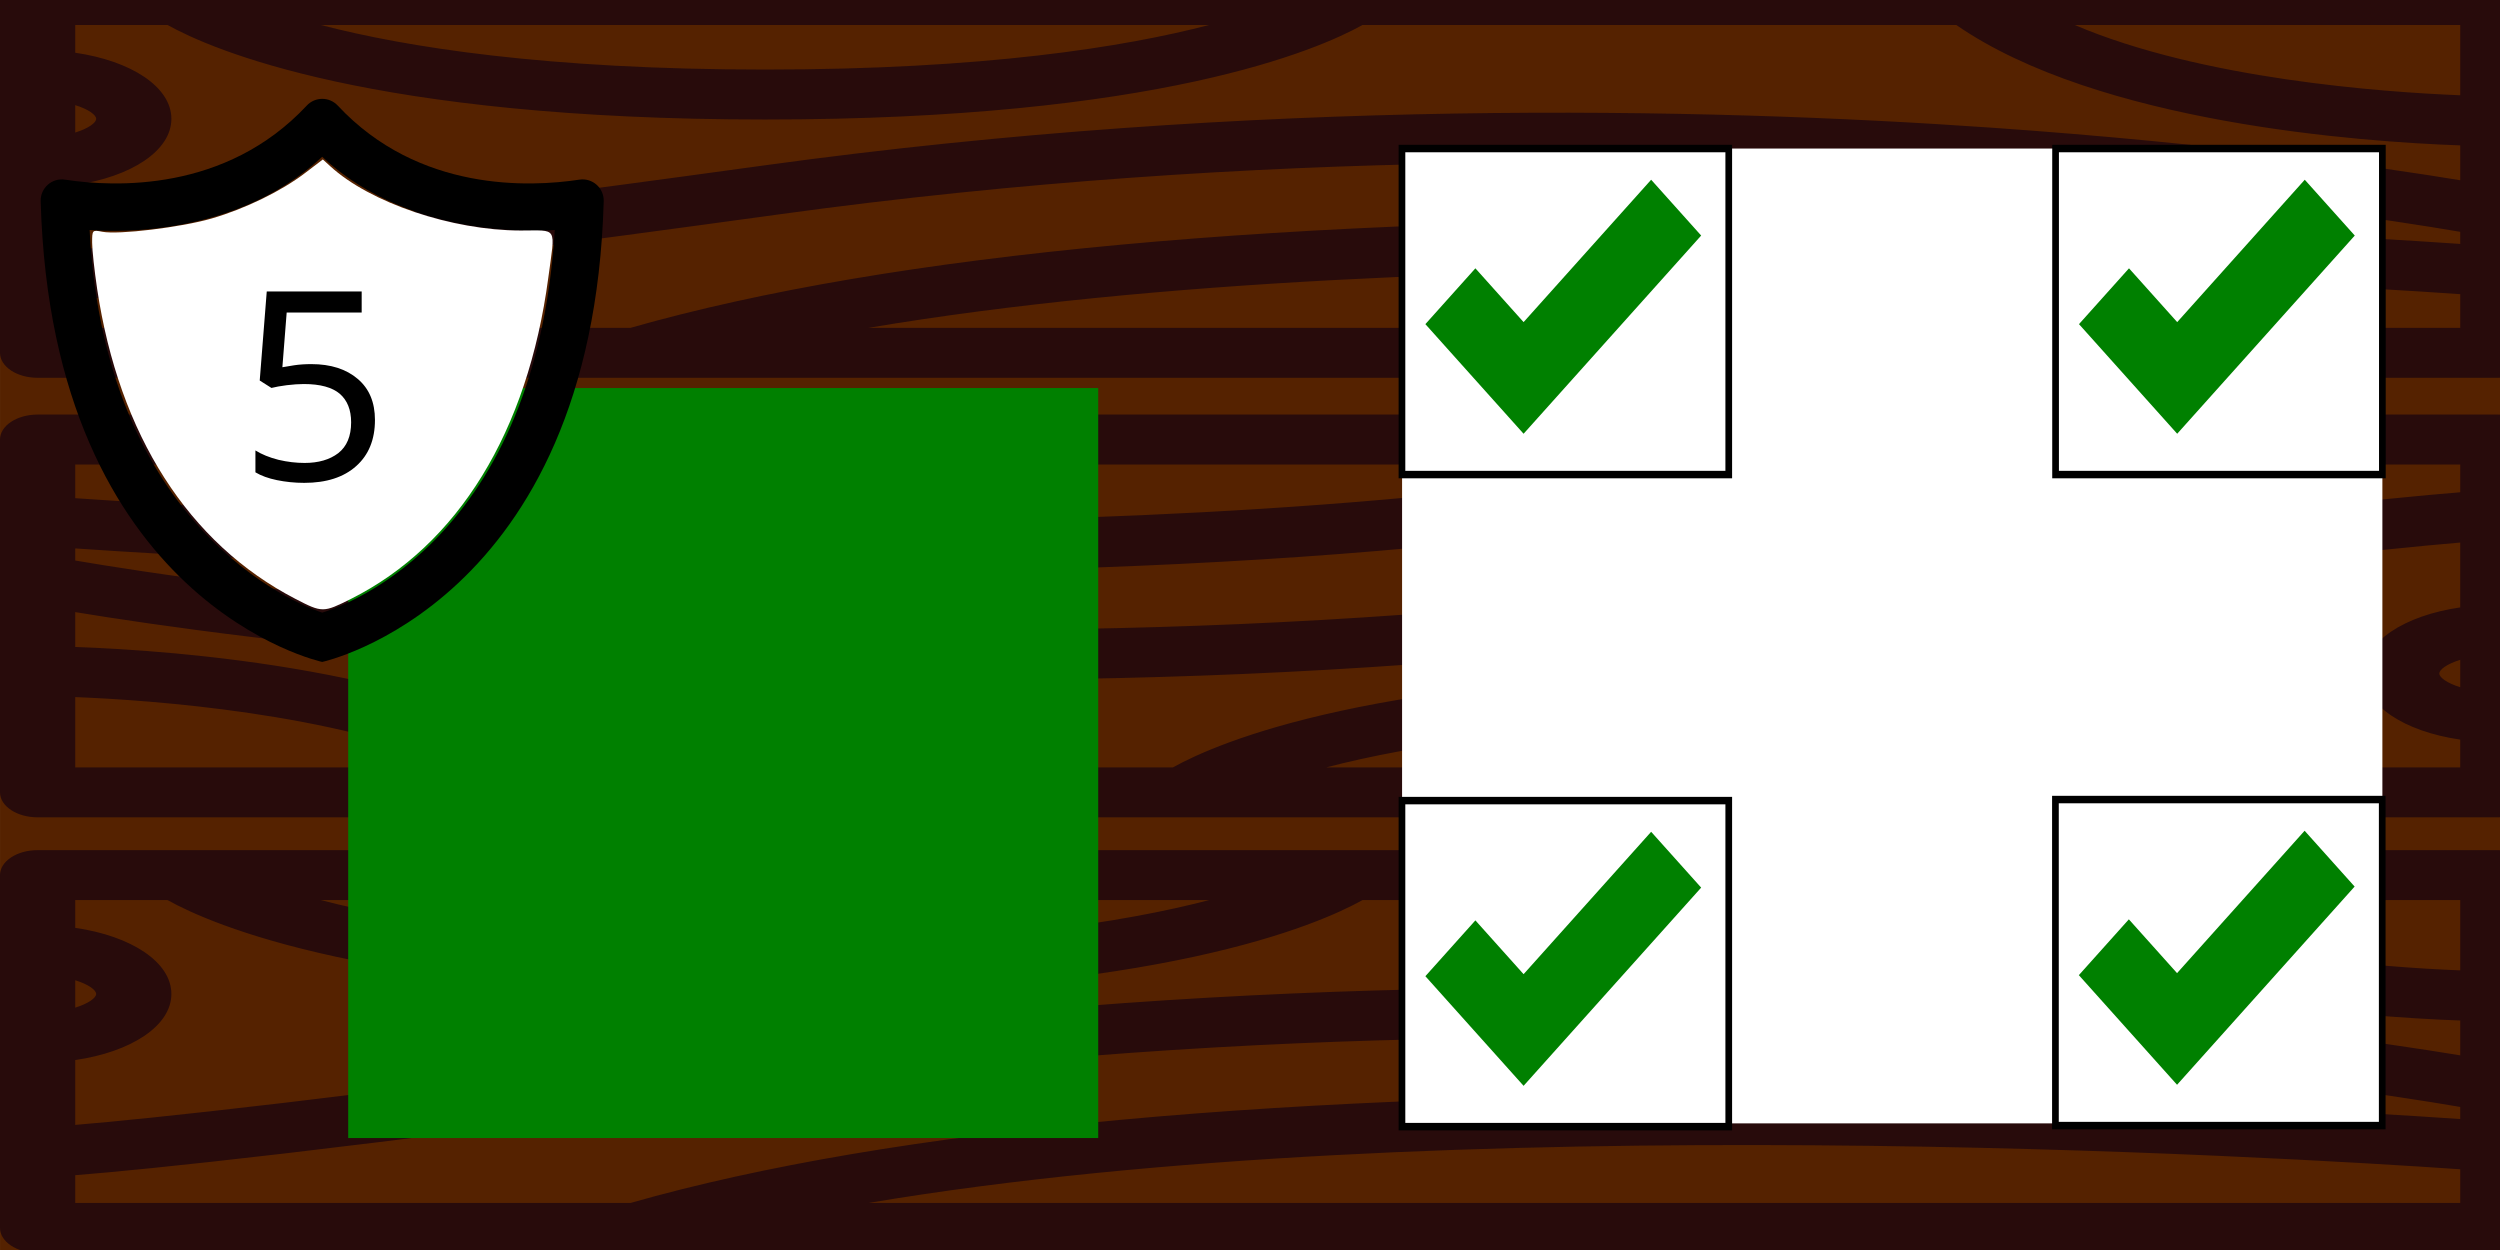
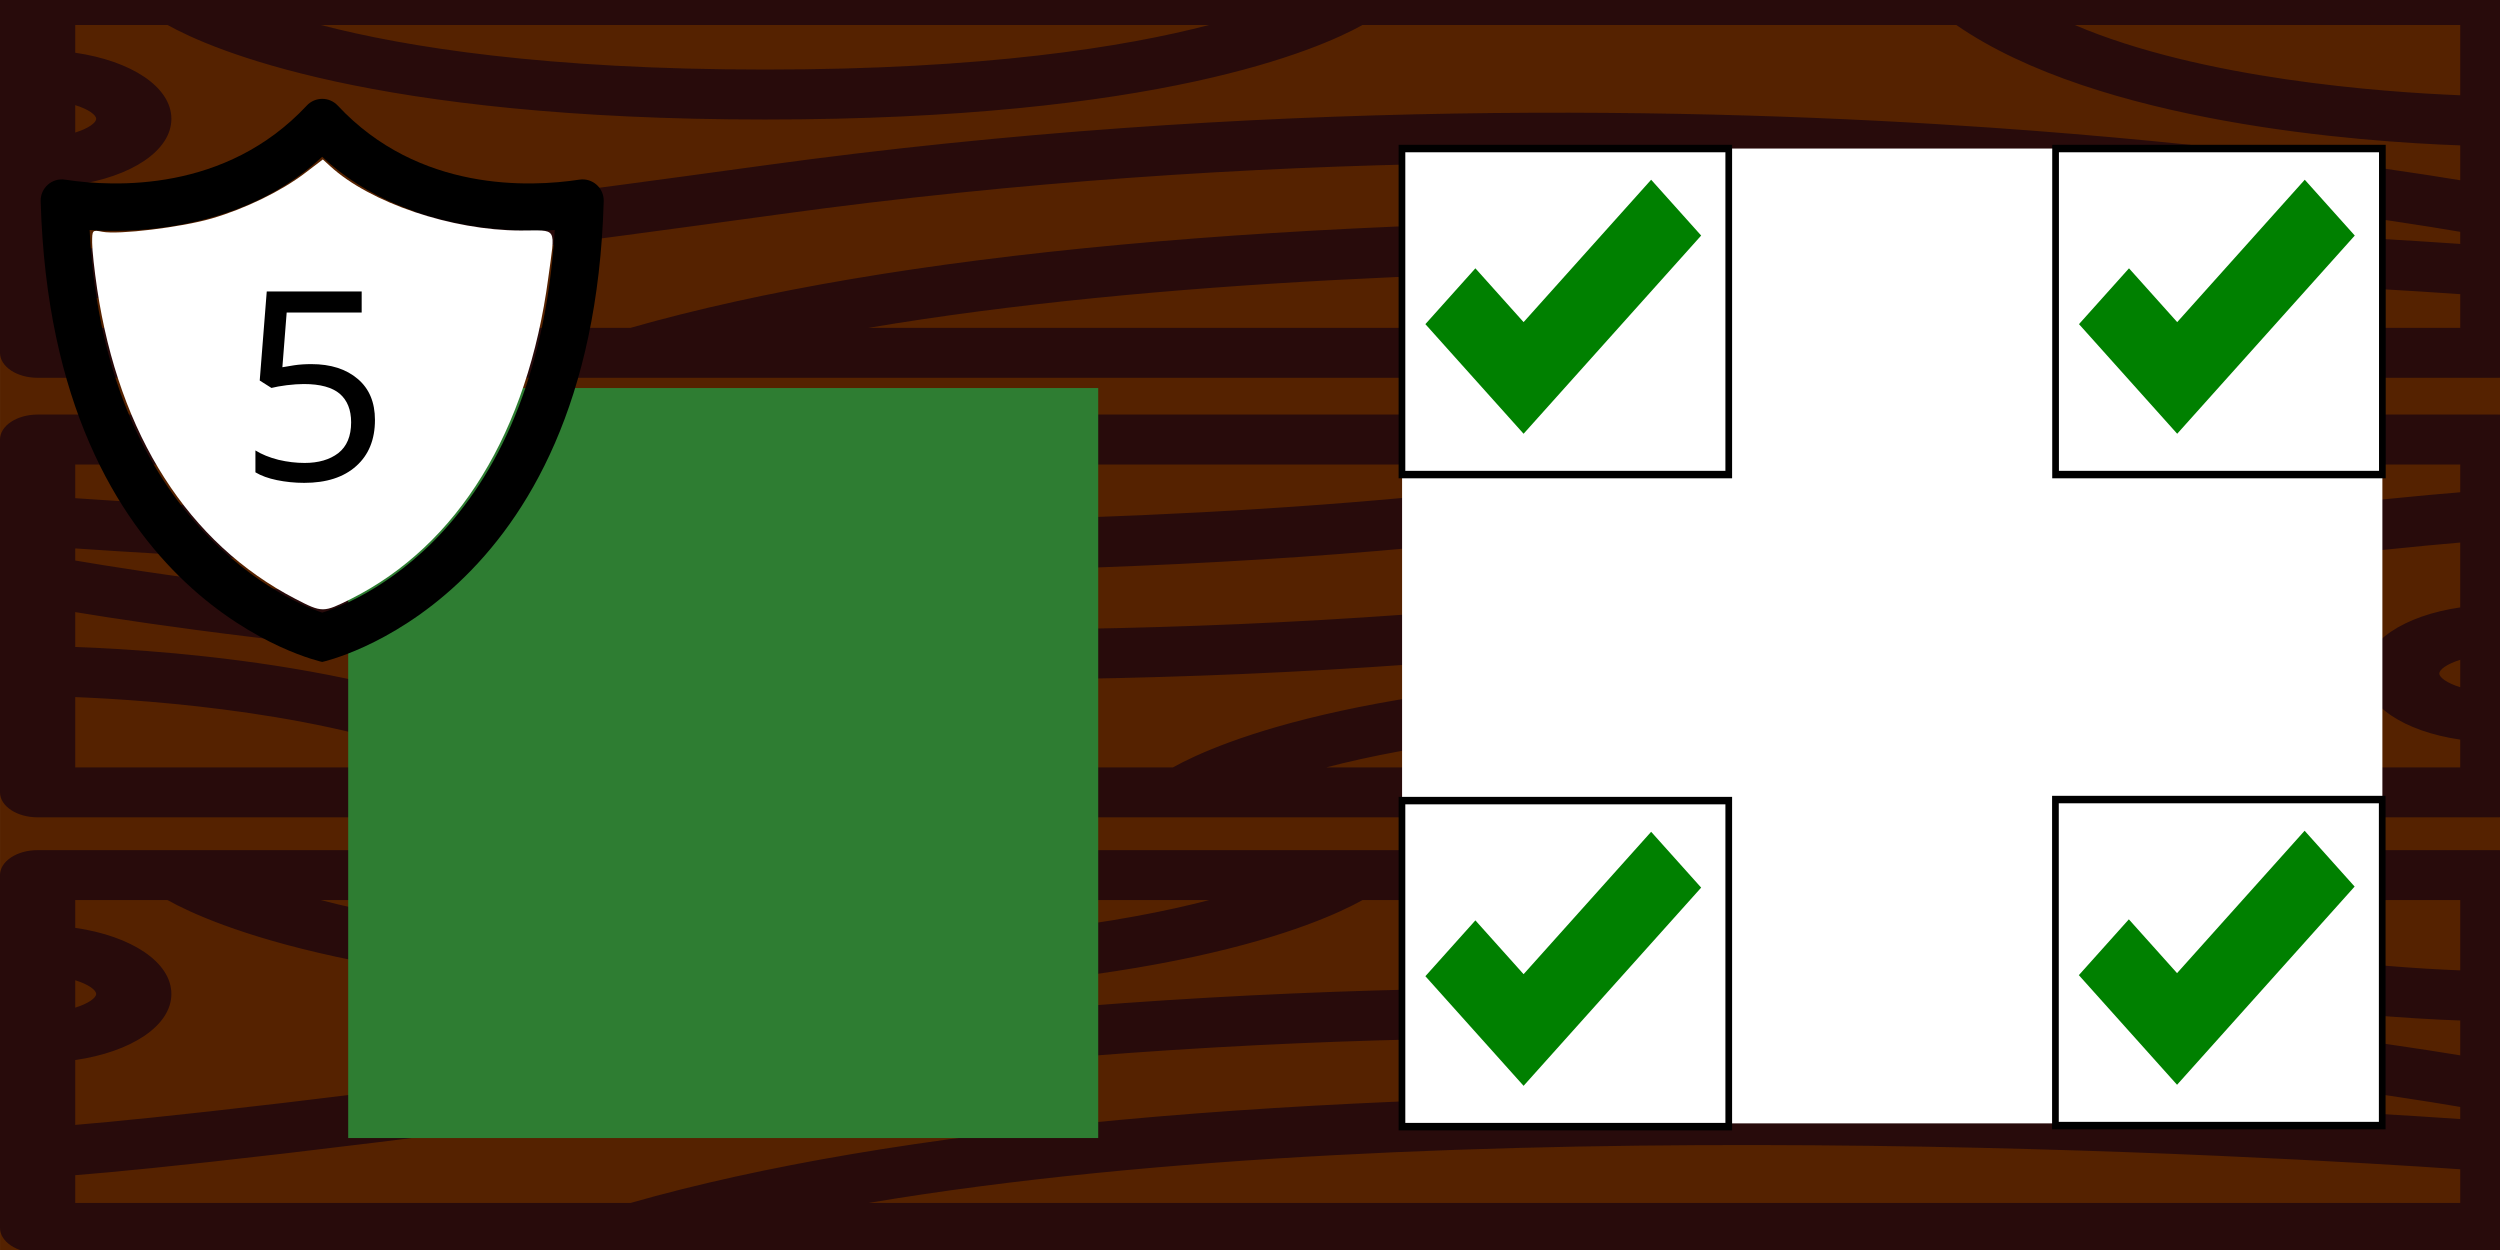
<svg xmlns="http://www.w3.org/2000/svg" viewBox="0 0 100 50" version="1.1" id="svg8">
  <defs id="defs2" />
  <g id="layer1" transform="translate(-15.76167,-6.75917)">
    <g id="g31" transform="matrix(1.403254,0,0,2.041733,-41.71221,-146.0861)" style="fill:#552200">
      <rect style="fill:#552200;stroke-width:0.188" id="rect26" width="71.263" height="24.489" x="40.958" y="74.861" />
    </g>
    <g id="g113" transform="matrix(0,-0.1315404,0.1980839,0,54.4515,45.1602)" style="fill:#280b0b">
      <g id="g6" transform="translate(-150.7667,-195.3204)" style="fill:#280b0b">
        <g id="g4" style="fill:#280b0b">
          <path d="M 176.589,0 H 69.301 c -4.195,0 -7.595,3.401 -7.595,7.595 v 121.339 c 0,0.019 0,0.037 0,0.057 v 375.413 c 0,4.195 3.401,7.595 7.595,7.595 h 24.645 c 0.003,0 0.005,0 0.008,0 0.004,0 0.007,0 0.01,0 h 17.921 c 0.009,0 0.018,0.002 0.027,0.002 0.008,0 0.016,-0.002 0.024,-0.002 h 64.651 c 4.195,0 7.595,-3.401 7.595,-7.595 V 7.595 C 184.184,3.401 180.784,0 176.589,0 Z m -31.975,15.191 c -1.254,2.705 -2.992,4.227 -4.164,4.227 -1.172,0 -2.91,-1.521 -4.164,-4.227 z M 87.135,496.808 H 76.896 V 175.386 c 29.4,115.54 13.952,285.753 10.239,321.422 z m 18.956,-10e-4 h -3.678 c 2.044,-19.808 6.803,-72.032 7.337,-133.217 C 110.656,259.641 99.6,180.179 76.897,127.328 V 15.191 h 8.438 c 1.694,14.07 7.347,51.949 26.093,142.258 20.167,97.154 17.254,185.689 11.258,242.852 -5.117,48.793 -13.284,83.648 -16.595,96.506 z m 15.686,10e-4 c 3.852,-15.506 11.149,-48.726 15.974,-94.512 6.147,-58.331 9.151,-148.695 -11.45,-247.934 C 108.225,67.272 102.455,29.666 100.629,15.19 h 19.72 c 2.483,11.335 10.425,19.418 20.103,19.418 9.678,0 17.619,-8.081 20.102,-19.418 h 8.44 v 18.641 c -7.5,8.923 -28.748,41.217 -28.748,120.653 0,79.436 21.248,111.73 28.748,120.653 v 119.901 c -29.92,28.719 -35.558,81.953 -36.617,101.77 z m 47.217,-432.02 v 179.377 c -6.706,-17.068 -13.557,-45.35 -13.557,-89.68 -0.001,-44.351 6.857,-72.64 13.557,-89.697 z m 0.001,432.02 H 147.62 c 0.942,-15.651 4.886,-52.179 21.375,-77.863 z" id="path2" style="fill:#280b0b" />
        </g>
      </g>
      <g id="g12" transform="translate(-150.7667,-195.3204)" style="fill:#280b0b">
        <g id="g10" style="fill:#280b0b">
          <path d="m 309.041,0 h -42.693 c -0.02,0 -0.041,0 -0.061,0 h -64.533 c -4.195,0 -7.595,3.401 -7.595,7.595 v 496.808 c 0,4.195 3.401,7.595 7.595,7.595 h 107.287 c 4.196,0 7.595,-3.401 7.595,-7.595 V 383.059 c 0,-0.016 0,-0.032 0,-0.049 V 7.595 C 316.636,3.401 313.237,0 309.041,0 Z m -99.693,15.191 h 21.375 c -0.942,15.652 -4.886,52.179 -21.375,77.863 z m 0,252.643 c 6.706,17.068 13.557,45.35 13.557,89.679 0,44.351 -6.858,72.639 -13.557,89.696 z m 24.38,228.974 c 1.254,-2.705 2.992,-4.227 4.163,-4.227 1.172,-0.001 2.91,1.521 4.164,4.227 z m 24.266,-10e-4 c -2.483,-11.335 -10.426,-19.418 -20.103,-19.418 -9.677,0 -17.619,8.082 -20.102,19.418 h -8.44 v -18.641 0 c 7.5,-8.923 28.748,-41.217 28.748,-120.652 0,-79.435 -21.248,-111.73 -28.748,-120.652 V 116.961 c 29.92,-28.718 35.56,-81.952 36.617,-101.77 h 10.6 c -3.852,15.506 -11.149,48.726 -15.975,94.512 -6.147,58.331 -9.151,148.695 11.449,247.934 18.077,87.089 23.848,124.696 25.674,139.17 z m 43.451,10e-4 h -8.438 v 0 C 291.313,482.738 285.66,444.859 266.914,354.55 246.747,257.396 249.66,168.861 255.656,111.698 260.774,62.905 268.941,28.051 272.252,15.192 h 3.677 c -2.044,19.809 -6.803,72.032 -7.337,133.217 -0.907,103.949 10.15,183.412 32.853,236.262 z m 0.001,-160.195 C 272.046,221.074 287.494,50.86 291.207,15.191 h 10.239 z" id="path8" style="fill:#280b0b" />
        </g>
      </g>
      <g id="g18" transform="translate(-150.7667,-195.3204)" style="fill:#280b0b">
        <g id="g16" style="fill:#280b0b">
          <path d="M 442.7,0 H 335.413 c -4.196,0 -7.595,3.401 -7.595,7.595 v 121.344 c 0,0.016 0,0.032 0,0.049 v 375.416 c 0,4.195 3.4,7.595 7.595,7.595 h 24.646 c 0.003,0 0.005,0 0.008,0 0.004,0 0.007,0 0.01,0 h 17.92 c 0.009,0 0.018,0.002 0.027,0.002 0.008,0 0.016,-0.002 0.024,-0.002 H 442.7 c 4.196,0 7.595,-3.401 7.595,-7.595 V 7.595 C 450.296,3.401 446.896,0 442.7,0 Z m -31.973,15.191 c -1.254,2.705 -2.992,4.227 -4.164,4.227 -1.173,0 -2.911,-1.521 -4.164,-4.227 z m -57.48,481.617 H 343.008 V 175.386 c 29.401,115.54 13.953,285.753 10.239,321.422 z m 18.955,-10e-4 h -3.677 c 2.044,-19.808 6.803,-72.032 7.337,-133.217 0.907,-103.949 -10.151,-183.411 -32.853,-236.262 V 15.191 h 8.438 c 1.694,14.07 7.347,51.949 26.093,142.258 20.167,97.154 17.254,185.689 11.258,242.852 -5.117,48.793 -13.284,83.648 -16.596,96.506 z m 15.686,0 c 3.851,-15.506 11.149,-48.726 15.975,-94.512 C 410.01,343.964 413.014,253.6 392.414,154.361 374.337,67.273 368.565,29.667 366.74,15.191 h 19.72 c 2.483,11.335 10.426,19.418 20.103,19.418 9.677,0 17.619,-8.081 20.102,-19.418 h 8.44 v 18.641 c -7.5,8.923 -28.748,41.217 -28.748,120.653 0,79.436 21.248,111.73 28.748,120.652 v 119.901 c -29.919,28.719 -35.558,81.953 -36.617,101.77 h -10.6 z M 435.105,64.789 v 179.375 c -6.706,-17.068 -13.557,-45.35 -13.557,-89.679 0,-44.351 6.857,-72.639 13.557,-89.696 z m 10e-4,432.019 h -21.375 c 0.942,-15.651 4.886,-52.179 21.375,-77.863 z" id="path14" style="fill:#280b0b" />
        </g>
      </g>
    </g>
    <rect style="fill:#ffffff;stroke-width:0.259" id="rect964" width="39.212" height="38.993" x="71.845" y="12.701" />
    <g id="g645-5" transform="matrix(1.168369,0,0,1.304125,20.86068,-6.558536)">
      <g id="g4177">
        <rect style="fill:#ffffff;stroke:#000000;stroke-width:0.229;stroke-miterlimit:4;stroke-dasharray:none;stroke-opacity:1" id="rect321-6-0" width="11.188" height="10" x="43.633" y="34.768" />
        <g id="g4169" style="fill:#008000">
          <g id="g4163" style="fill:#008000">
            <g id="g581-36" style="fill:#008000" transform="matrix(0.01905787,0,0,0.01905787,44.43452,34.89956)">
              <g id="g579-1" style="fill:#008000">
                <polygon points="405.584,43.295 176.428,272.452 89.84,185.865 0,275.706 86.588,362.293 176.428,452.131 266.266,362.293 495.426,133.133 " id="polygon577-0" style="fill:#008000" />
              </g>
            </g>
          </g>
        </g>
      </g>
    </g>
    <g id="g645-5-4" transform="matrix(1.168369,0,0,1.304125,20.86068,-32.64103)">
      <g id="g4177-7">
        <rect style="fill:#ffffff;stroke:#000000;stroke-width:0.229;stroke-miterlimit:4;stroke-dasharray:none;stroke-opacity:1" id="rect321-6-0-6" width="11.188" height="10" x="43.633" y="34.768" />
        <g id="g4169-31">
          <g id="g4163-7">
            <g id="g581-36-5" style="fill:#00ff00" transform="matrix(0.01905787,0,0,0.01905787,44.43452,34.89956)">
              <g id="g579-1-9" style="fill:#008000">
                <polygon points="86.588,362.293 176.428,452.131 266.266,362.293 495.426,133.133 405.584,43.295 176.428,272.452 89.84,185.865 0,275.706 " id="polygon577-0-6" style="fill:#008000" />
              </g>
            </g>
          </g>
        </g>
      </g>
    </g>
    <g id="g645-5-4-8" transform="matrix(1.168369,0,0,1.304125,47.00515,-32.64103)">
      <g id="g4177-7-5">
        <rect style="fill:#ffffff;stroke:#000000;stroke-width:0.229;stroke-miterlimit:4;stroke-dasharray:none;stroke-opacity:1" id="rect321-6-0-6-9" width="11.188" height="10" x="43.633" y="34.768" />
        <g id="g4169-31-7">
          <g id="g4163-7-53">
            <g id="g581-36-5-8" style="fill:#008000" transform="matrix(0.01905787,0,0,0.01905787,44.43452,34.89956)">
              <g id="g579-1-9-8" style="fill:#008000">
                <polygon points="89.84,185.865 0,275.706 86.588,362.293 176.428,452.131 266.266,362.293 495.426,133.133 405.584,43.295 176.428,272.452 " id="polygon577-0-6-3" style="fill:#008000" />
              </g>
            </g>
          </g>
        </g>
      </g>
    </g>
    <g id="g645-5-4-6" transform="matrix(1.168369,0,0,1.304125,46.99947,-6.600433)">
      <g id="g4177-7-0">
        <rect style="fill:#ffffff;stroke:#000000;stroke-width:0.229;stroke-miterlimit:4;stroke-dasharray:none;stroke-opacity:1" id="rect321-6-0-6-4" width="11.188" height="10" x="43.633" y="34.768" />
        <g id="g4169-31-88">
          <g id="g4163-7-8">
            <g id="g581-36-5-9" style="fill:#008000" transform="matrix(0.01905787,0,0,0.01905787,44.43452,34.89956)">
              <g id="g579-1-9-7" style="fill:#008000">
                <polygon points="176.428,272.452 89.84,185.865 0,275.706 86.588,362.293 176.428,452.131 266.266,362.293 495.426,133.133 405.584,43.295 " id="polygon577-0-6-7" style="fill:#008000" />
              </g>
            </g>
          </g>
        </g>
      </g>
    </g>
-     <rect style="fill:#008000;stroke-width:0.265" id="rect970" width="30" height="30" x="29.69" y="22.281" />
+     <rect style="fill:#2e7d32;stroke-width:0.265;fill-opacity:1" id="rect970" width="30" height="30" x="29.69" y="22.281" />
    <g id="g1516" transform="translate(-1.040828,-9.250455)">
      <g id="g71" transform="translate(1.060025,4.298518)">
        <g id="g419" transform="matrix(0.04596369,0,0,0.04596369,16.86357,15.1608)">
          <g id="g417">
            <path d="m 256,458.1 c -5.9,-2 -188.4,-60.9 -202.4,-333 7,0.5 122.3,11.2 202.4,-63.7 78.9,73.8 195.4,64.1 202.4,63.7 -17.2,280.2 -196.5,331 -202.4,333 z M 479.7,81.3 C 437,87.8 340,92.3 269.6,16.9 262.3,9 249.8,9 242.5,16.9 172,92.3 75,87.8 32.3,81.3 20.9,79.5 10.7,88.5 11,100 c 9.9,350.5 245,401 245,401 0,0 235.1,-50.4 245,-401 0.3,-11.5 -9.9,-20.5 -21.3,-18.7 z" id="path415" />
          </g>
        </g>
        <path style="fill:#ffffff;stroke-width:0.134" d="m 27.561,35.667 c -4.275,-2.214 -7.056,-6.559 -7.932,-12.395 -0.11,-0.735 -0.201,-1.569 -0.201,-1.854 -7.68e-4,-0.505 0.009,-0.516 0.403,-0.437 0.64,0.128 3.158,-0.176 4.374,-0.529 1.342,-0.389 2.789,-1.094 3.745,-1.824 l 0.706,-0.539 0.297,0.272 c 1.594,1.462 4.869,2.568 7.613,2.571 1.509,0.002 1.388,-0.206 1.108,1.891 -0.819,6.15 -3.611,10.694 -7.89,12.842 -1.109,0.557 -1.152,0.557 -2.223,0.002 z" id="path476" />
      </g>
      <text xml:space="preserve" style="font-style:normal;font-weight:normal;font-size:10.583px;line-height:1.25;font-family:sans-serif;fill:#000000;fill-opacity:1;stroke:none;stroke-width:0.265" x="26.349" y="35.216" id="text962">
        <tspan id="tspan960" x="26.349" y="35.216" style="stroke-width:0.265">5</tspan>
      </text>
    </g>
    <g id="g1223" transform="matrix(0.05847065,0,0,0.05847065,32.2487,25.34699)" />
    <g id="g1221" transform="matrix(0.05847065,0,0,0.05847065,32.2487,25.34699)" />
    <g id="g1219" transform="matrix(0.05847065,0,0,0.05847065,32.2487,25.34699)" />
    <g id="g1217" transform="matrix(0.05847065,0,0,0.05847065,32.2487,25.34699)" />
    <g id="g1215" transform="matrix(0.05847065,0,0,0.05847065,32.2487,25.34699)" />
    <g id="g1213" transform="matrix(0.05847065,0,0,0.05847065,32.2487,25.34699)" />
    <g id="g1211" transform="matrix(0.05847065,0,0,0.05847065,32.2487,25.34699)" />
    <g id="g1209" transform="matrix(0.05847065,0,0,0.05847065,32.2487,25.34699)" />
    <g id="g1207" transform="matrix(0.05847065,0,0,0.05847065,32.2487,25.34699)" />
    <g id="g1205" transform="matrix(0.05847065,0,0,0.05847065,32.2487,25.34699)" />
    <g id="g1203" transform="matrix(0.05847065,0,0,0.05847065,32.2487,25.34699)" />
    <g id="g1201" transform="matrix(0.05847065,0,0,0.05847065,32.2487,25.34699)" />
    <g id="g1199" transform="matrix(0.05847065,0,0,0.05847065,32.2487,25.34699)" />
    <g id="g1197" transform="matrix(0.05847065,0,0,0.05847065,32.2487,25.34699)" />
    <g id="g1195" transform="matrix(0.05847065,0,0,0.05847065,32.2487,25.34699)" />
    <g id="g1615" transform="matrix(0.02004772,0,0,0.02004772,88.6036,34.64285)" />
    <g id="g1617" transform="matrix(0.02004772,0,0,0.02004772,88.6036,34.64285)" />
    <g id="g1619" transform="matrix(0.02004772,0,0,0.02004772,88.6036,34.64285)" />
    <g id="g1621" transform="matrix(0.02004772,0,0,0.02004772,88.6036,34.64285)" />
    <g id="g1623" transform="matrix(0.02004772,0,0,0.02004772,88.6036,34.64285)" />
    <g id="g1625" transform="matrix(0.02004772,0,0,0.02004772,88.6036,34.64285)" />
    <g id="g1627" transform="matrix(0.02004772,0,0,0.02004772,88.6036,34.64285)" />
    <g id="g1629" transform="matrix(0.02004772,0,0,0.02004772,88.6036,34.64285)" />
    <g id="g1631" transform="matrix(0.02004772,0,0,0.02004772,88.6036,34.64285)" />
    <g id="g1633" transform="matrix(0.02004772,0,0,0.02004772,88.6036,34.64285)" />
    <g id="g1635" transform="matrix(0.02004772,0,0,0.02004772,88.6036,34.64285)" />
    <g id="g1637" transform="matrix(0.02004772,0,0,0.02004772,88.6036,34.64285)" />
    <g id="g1639" transform="matrix(0.02004772,0,0,0.02004772,88.6036,34.64285)" />
    <g id="g1641" transform="matrix(0.02004772,0,0,0.02004772,88.6036,34.64285)" />
    <g id="g1643" transform="matrix(0.02004772,0,0,0.02004772,88.6036,34.64285)" />
  </g>
</svg>
